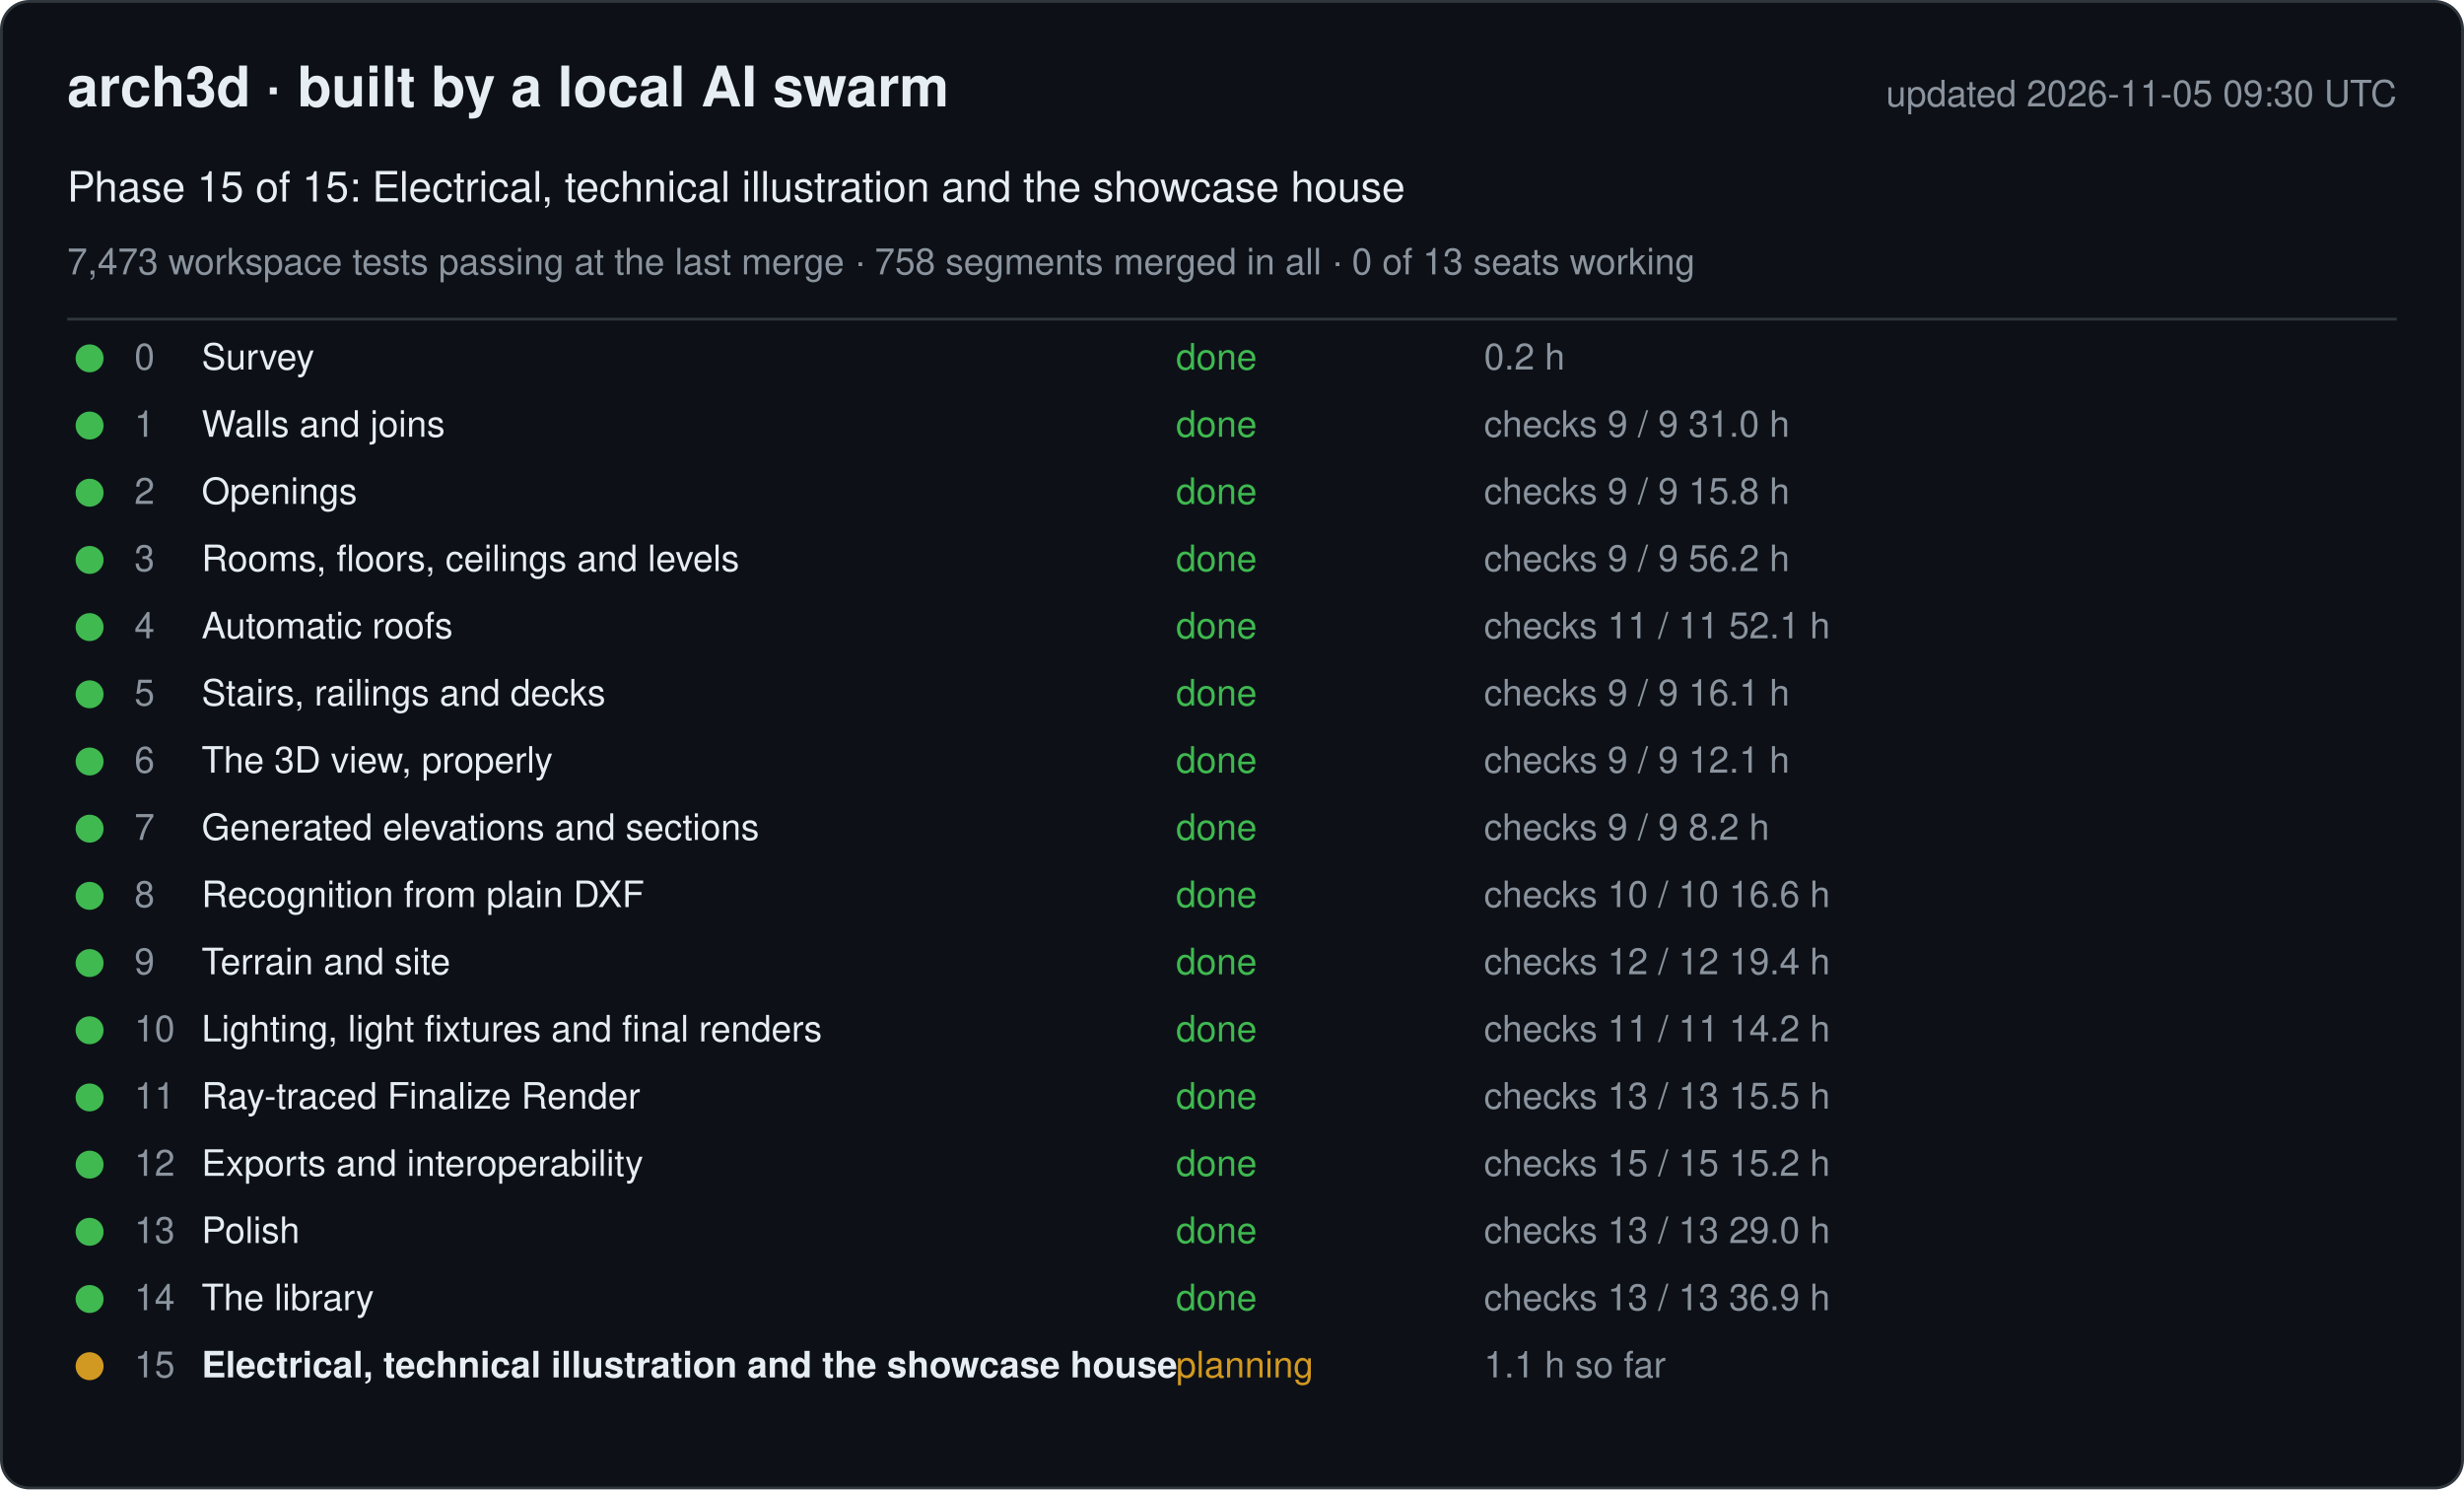
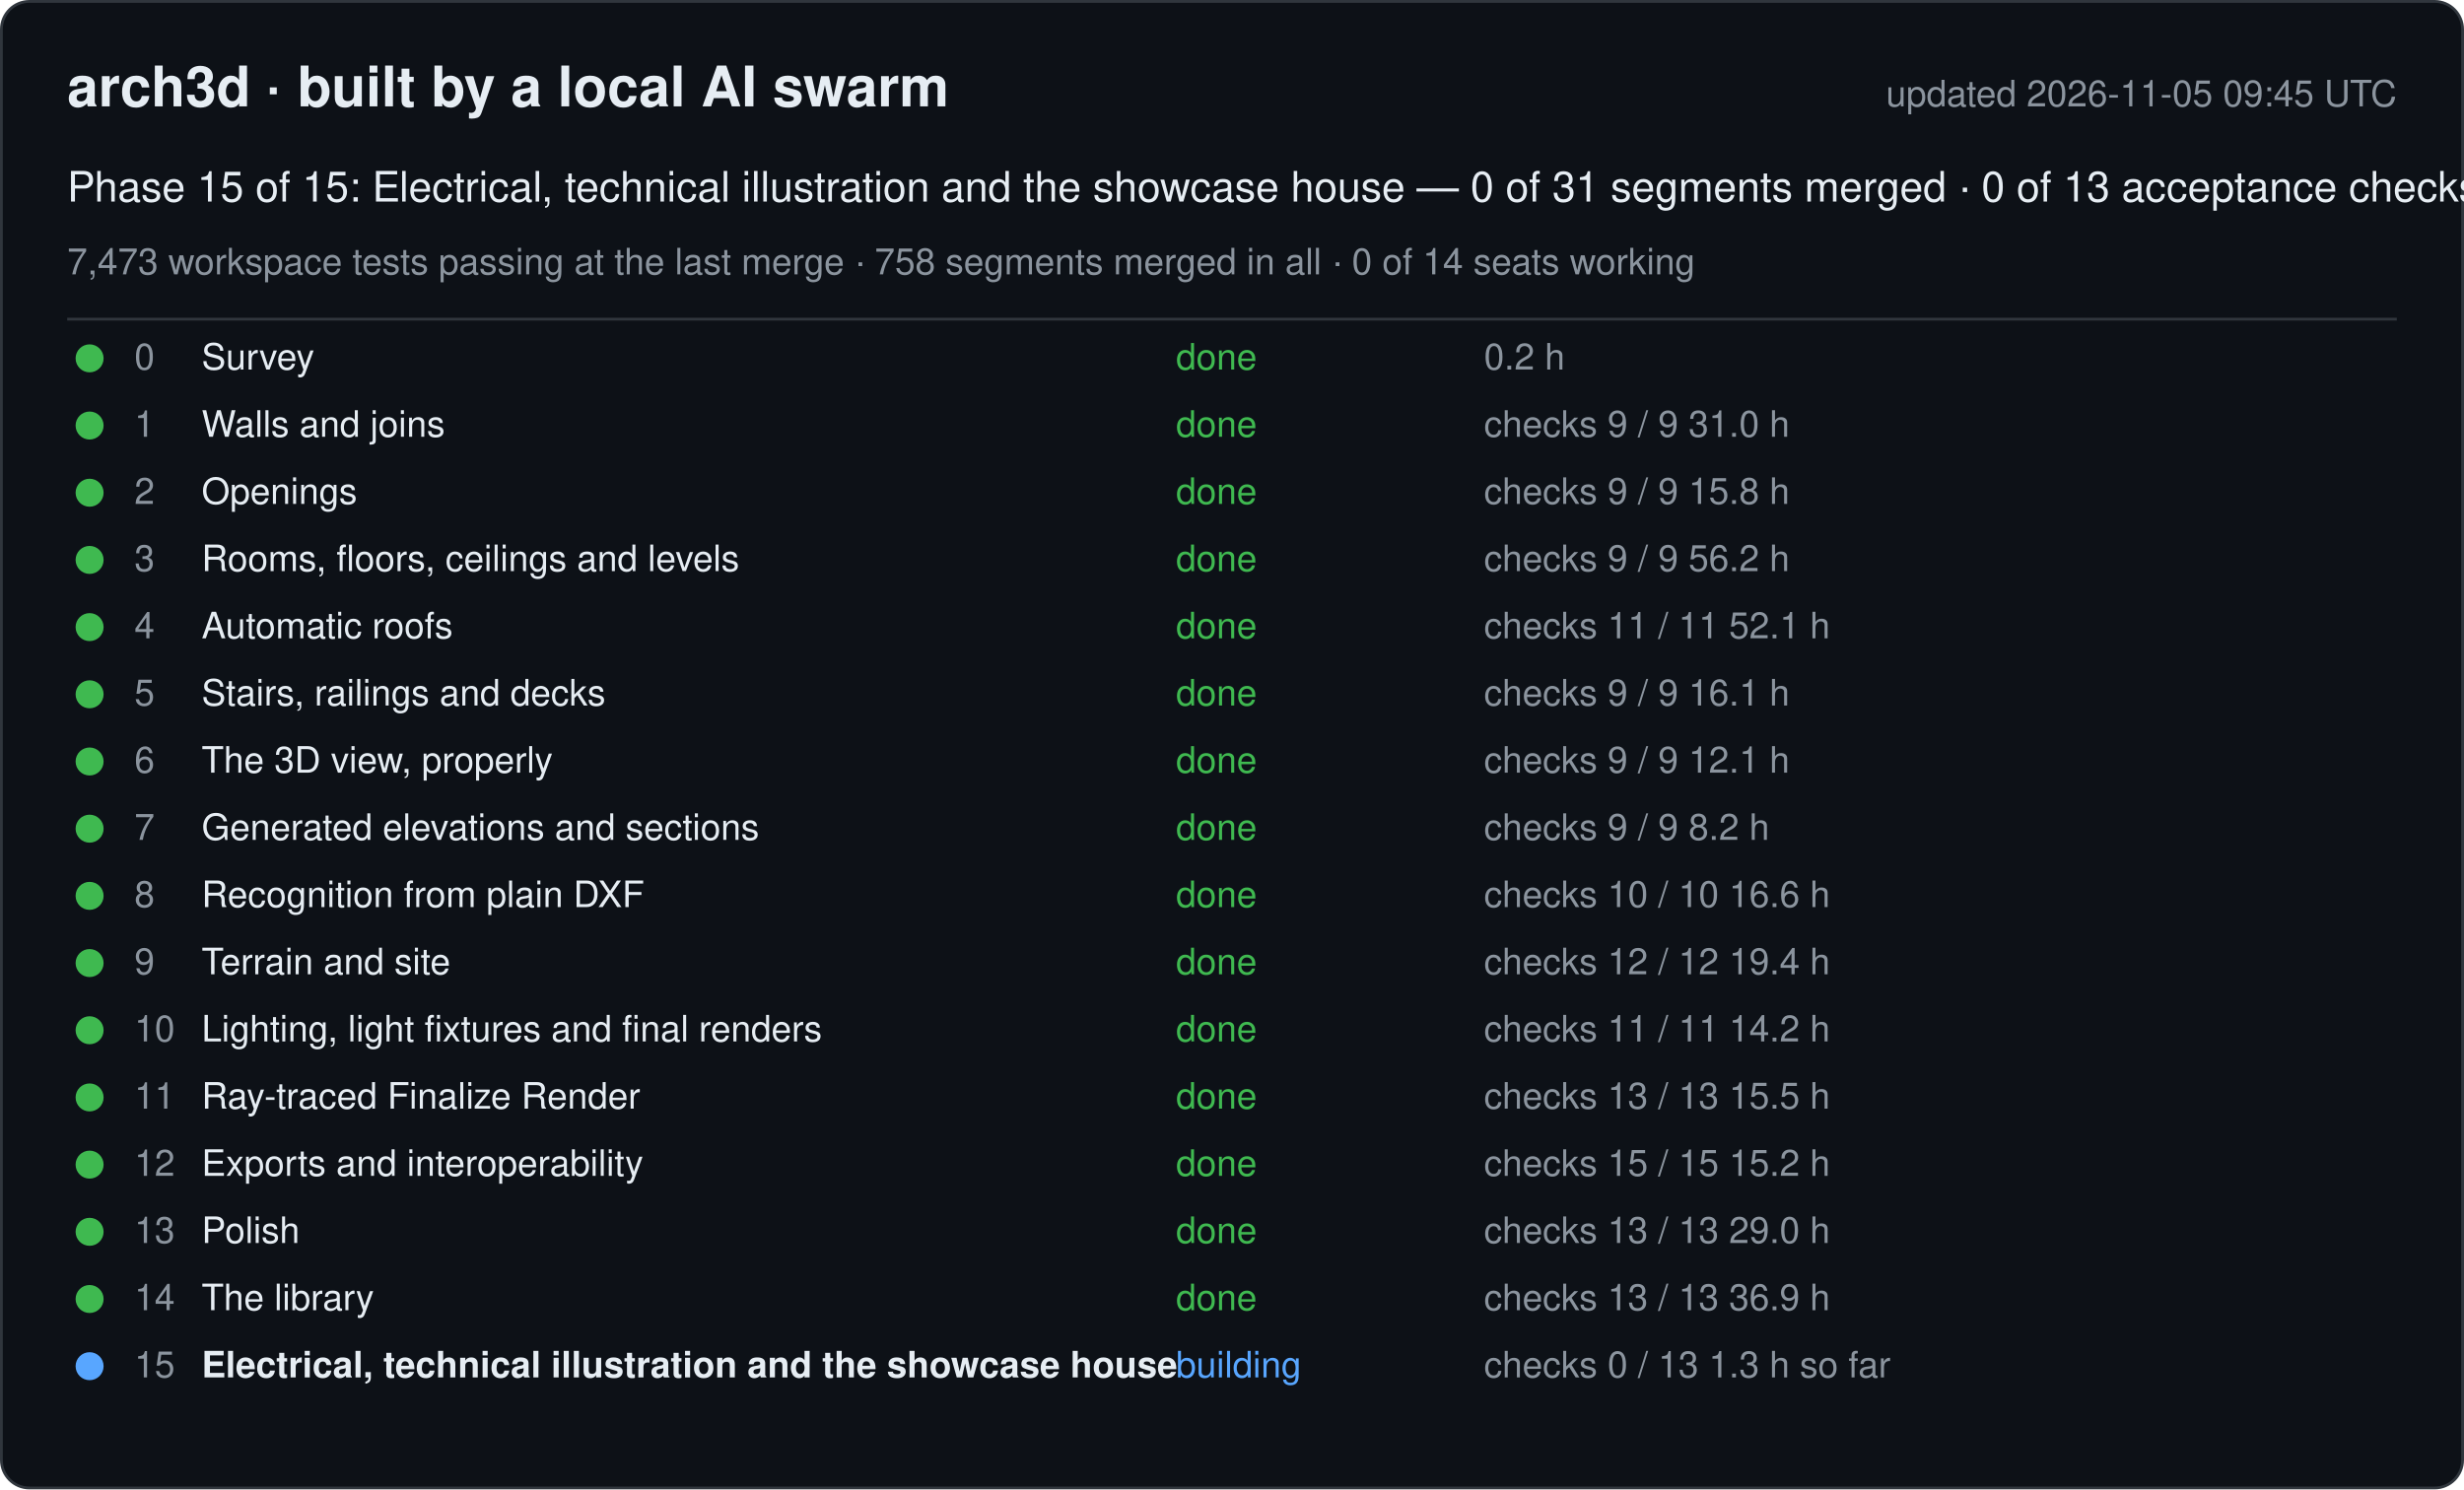
<svg xmlns="http://www.w3.org/2000/svg" width="880" height="532" viewBox="0 0 880 532" font-family="-apple-system, Segoe UI, Helvetica, Arial, sans-serif">
  <rect x="0.5" y="0.5" width="879" height="531" rx="10" fill="#0d1117" stroke="#30363d" />
  <text x="24" y="38" font-size="20" font-weight="600" fill="#e6edf3">arch3d · built by a local AI swarm</text>
-   <text x="856" y="38" font-size="13" fill="#8b949e" text-anchor="end">updated 2026-11-05 09:30 UTC</text>
-   <text x="24" y="72" font-size="15" fill="#e6edf3">Phase 15 of 15: Electrical, technical illustration and the showcase house</text>
-   <text x="24" y="98" font-size="13" fill="#8b949e">7,473 workspace tests passing at the last merge · 758 segments merged in all · 0 of 13 seats working</text>
+   <text x="856" y="38" font-size="13" fill="#8b949e" text-anchor="end">updated 2026-11-05 09:45 UTC</text>
+   <text x="24" y="72" font-size="15" fill="#e6edf3">Phase 15 of 15: Electrical, technical illustration and the showcase house — 0 of 31 segments merged · 0 of 13 acceptance checks</text>
+   <text x="24" y="98" font-size="13" fill="#8b949e">7,473 workspace tests passing at the last merge · 758 segments merged in all · 0 of 14 seats working</text>
  <line x1="24" y1="114" x2="856" y2="114" stroke="#30363d" />
  <g data-phase="0">
    <circle cx="32" cy="128" r="5" fill="#3fb950" />
    <text x="48" y="132" font-size="13" fill="#8b949e">0</text>
    <text x="72" y="132" font-size="13" fill="#e6edf3">Survey</text>
    <text x="420" y="132" font-size="13" fill="#3fb950">done</text>
    <text x="530" y="132" font-size="13" fill="#8b949e">0.2 h</text>
  </g>
  <g data-phase="1">
    <circle cx="32" cy="152" r="5" fill="#3fb950" />
    <text x="48" y="156" font-size="13" fill="#8b949e">1</text>
    <text x="72" y="156" font-size="13" fill="#e6edf3">Walls and joins</text>
    <text x="420" y="156" font-size="13" fill="#3fb950">done</text>
    <text x="530" y="156" font-size="13" fill="#8b949e">checks 9 / 9   31.0 h</text>
  </g>
  <g data-phase="2">
    <circle cx="32" cy="176" r="5" fill="#3fb950" />
    <text x="48" y="180" font-size="13" fill="#8b949e">2</text>
    <text x="72" y="180" font-size="13" fill="#e6edf3">Openings</text>
    <text x="420" y="180" font-size="13" fill="#3fb950">done</text>
    <text x="530" y="180" font-size="13" fill="#8b949e">checks 9 / 9   15.8 h</text>
  </g>
  <g data-phase="3">
    <circle cx="32" cy="200" r="5" fill="#3fb950" />
    <text x="48" y="204" font-size="13" fill="#8b949e">3</text>
    <text x="72" y="204" font-size="13" fill="#e6edf3">Rooms, floors, ceilings and levels</text>
    <text x="420" y="204" font-size="13" fill="#3fb950">done</text>
    <text x="530" y="204" font-size="13" fill="#8b949e">checks 9 / 9   56.2 h</text>
  </g>
  <g data-phase="4">
    <circle cx="32" cy="224" r="5" fill="#3fb950" />
    <text x="48" y="228" font-size="13" fill="#8b949e">4</text>
    <text x="72" y="228" font-size="13" fill="#e6edf3">Automatic roofs</text>
    <text x="420" y="228" font-size="13" fill="#3fb950">done</text>
    <text x="530" y="228" font-size="13" fill="#8b949e">checks 11 / 11   52.1 h</text>
  </g>
  <g data-phase="5">
    <circle cx="32" cy="248" r="5" fill="#3fb950" />
    <text x="48" y="252" font-size="13" fill="#8b949e">5</text>
    <text x="72" y="252" font-size="13" fill="#e6edf3">Stairs, railings and decks</text>
    <text x="420" y="252" font-size="13" fill="#3fb950">done</text>
    <text x="530" y="252" font-size="13" fill="#8b949e">checks 9 / 9   16.1 h</text>
  </g>
  <g data-phase="6">
    <circle cx="32" cy="272" r="5" fill="#3fb950" />
    <text x="48" y="276" font-size="13" fill="#8b949e">6</text>
    <text x="72" y="276" font-size="13" fill="#e6edf3">The 3D view, properly</text>
    <text x="420" y="276" font-size="13" fill="#3fb950">done</text>
    <text x="530" y="276" font-size="13" fill="#8b949e">checks 9 / 9   12.1 h</text>
  </g>
  <g data-phase="7">
    <circle cx="32" cy="296" r="5" fill="#3fb950" />
    <text x="48" y="300" font-size="13" fill="#8b949e">7</text>
    <text x="72" y="300" font-size="13" fill="#e6edf3">Generated elevations and sections</text>
    <text x="420" y="300" font-size="13" fill="#3fb950">done</text>
    <text x="530" y="300" font-size="13" fill="#8b949e">checks 9 / 9   8.2 h</text>
  </g>
  <g data-phase="8">
    <circle cx="32" cy="320" r="5" fill="#3fb950" />
    <text x="48" y="324" font-size="13" fill="#8b949e">8</text>
    <text x="72" y="324" font-size="13" fill="#e6edf3">Recognition from plain DXF</text>
    <text x="420" y="324" font-size="13" fill="#3fb950">done</text>
    <text x="530" y="324" font-size="13" fill="#8b949e">checks 10 / 10   16.6 h</text>
  </g>
  <g data-phase="9">
    <circle cx="32" cy="344" r="5" fill="#3fb950" />
    <text x="48" y="348" font-size="13" fill="#8b949e">9</text>
    <text x="72" y="348" font-size="13" fill="#e6edf3">Terrain and site</text>
    <text x="420" y="348" font-size="13" fill="#3fb950">done</text>
    <text x="530" y="348" font-size="13" fill="#8b949e">checks 12 / 12   19.4 h</text>
  </g>
  <g data-phase="10">
    <circle cx="32" cy="368" r="5" fill="#3fb950" />
    <text x="48" y="372" font-size="13" fill="#8b949e">10</text>
    <text x="72" y="372" font-size="13" fill="#e6edf3">Lighting, light fixtures and final renders</text>
    <text x="420" y="372" font-size="13" fill="#3fb950">done</text>
    <text x="530" y="372" font-size="13" fill="#8b949e">checks 11 / 11   14.2 h</text>
  </g>
  <g data-phase="11">
    <circle cx="32" cy="392" r="5" fill="#3fb950" />
    <text x="48" y="396" font-size="13" fill="#8b949e">11</text>
    <text x="72" y="396" font-size="13" fill="#e6edf3">Ray-traced Finalize Render</text>
    <text x="420" y="396" font-size="13" fill="#3fb950">done</text>
    <text x="530" y="396" font-size="13" fill="#8b949e">checks 13 / 13   15.5 h</text>
  </g>
  <g data-phase="12">
    <circle cx="32" cy="416" r="5" fill="#3fb950" />
    <text x="48" y="420" font-size="13" fill="#8b949e">12</text>
    <text x="72" y="420" font-size="13" fill="#e6edf3">Exports and interoperability</text>
    <text x="420" y="420" font-size="13" fill="#3fb950">done</text>
    <text x="530" y="420" font-size="13" fill="#8b949e">checks 15 / 15   15.2 h</text>
  </g>
  <g data-phase="13">
    <circle cx="32" cy="440" r="5" fill="#3fb950" />
    <text x="48" y="444" font-size="13" fill="#8b949e">13</text>
    <text x="72" y="444" font-size="13" fill="#e6edf3">Polish</text>
    <text x="420" y="444" font-size="13" fill="#3fb950">done</text>
    <text x="530" y="444" font-size="13" fill="#8b949e">checks 13 / 13   29.0 h</text>
  </g>
  <g data-phase="14">
    <circle cx="32" cy="464" r="5" fill="#3fb950" />
    <text x="48" y="468" font-size="13" fill="#8b949e">14</text>
    <text x="72" y="468" font-size="13" fill="#e6edf3">The library</text>
    <text x="420" y="468" font-size="13" fill="#3fb950">done</text>
    <text x="530" y="468" font-size="13" fill="#8b949e">checks 13 / 13   36.9 h</text>
  </g>
  <g data-phase="15">
-     <circle cx="32" cy="488" r="5" fill="#d29922" />
+     <circle cx="32" cy="488" r="5" fill="#58a6ff" />
    <text x="48" y="492" font-size="13" fill="#8b949e">15</text>
    <text x="72" y="492" font-size="13" fill="#e6edf3" font-weight="600">Electrical, technical illustration and the showcase house</text>
-     <text x="420" y="492" font-size="13" fill="#d29922">planning</text>
-     <text x="530" y="492" font-size="13" fill="#8b949e">1.1 h so far</text>
+     <text x="420" y="492" font-size="13" fill="#58a6ff">building</text>
+     <text x="530" y="492" font-size="13" fill="#8b949e">checks 0 / 13   1.3 h so far</text>
  </g>
</svg>
